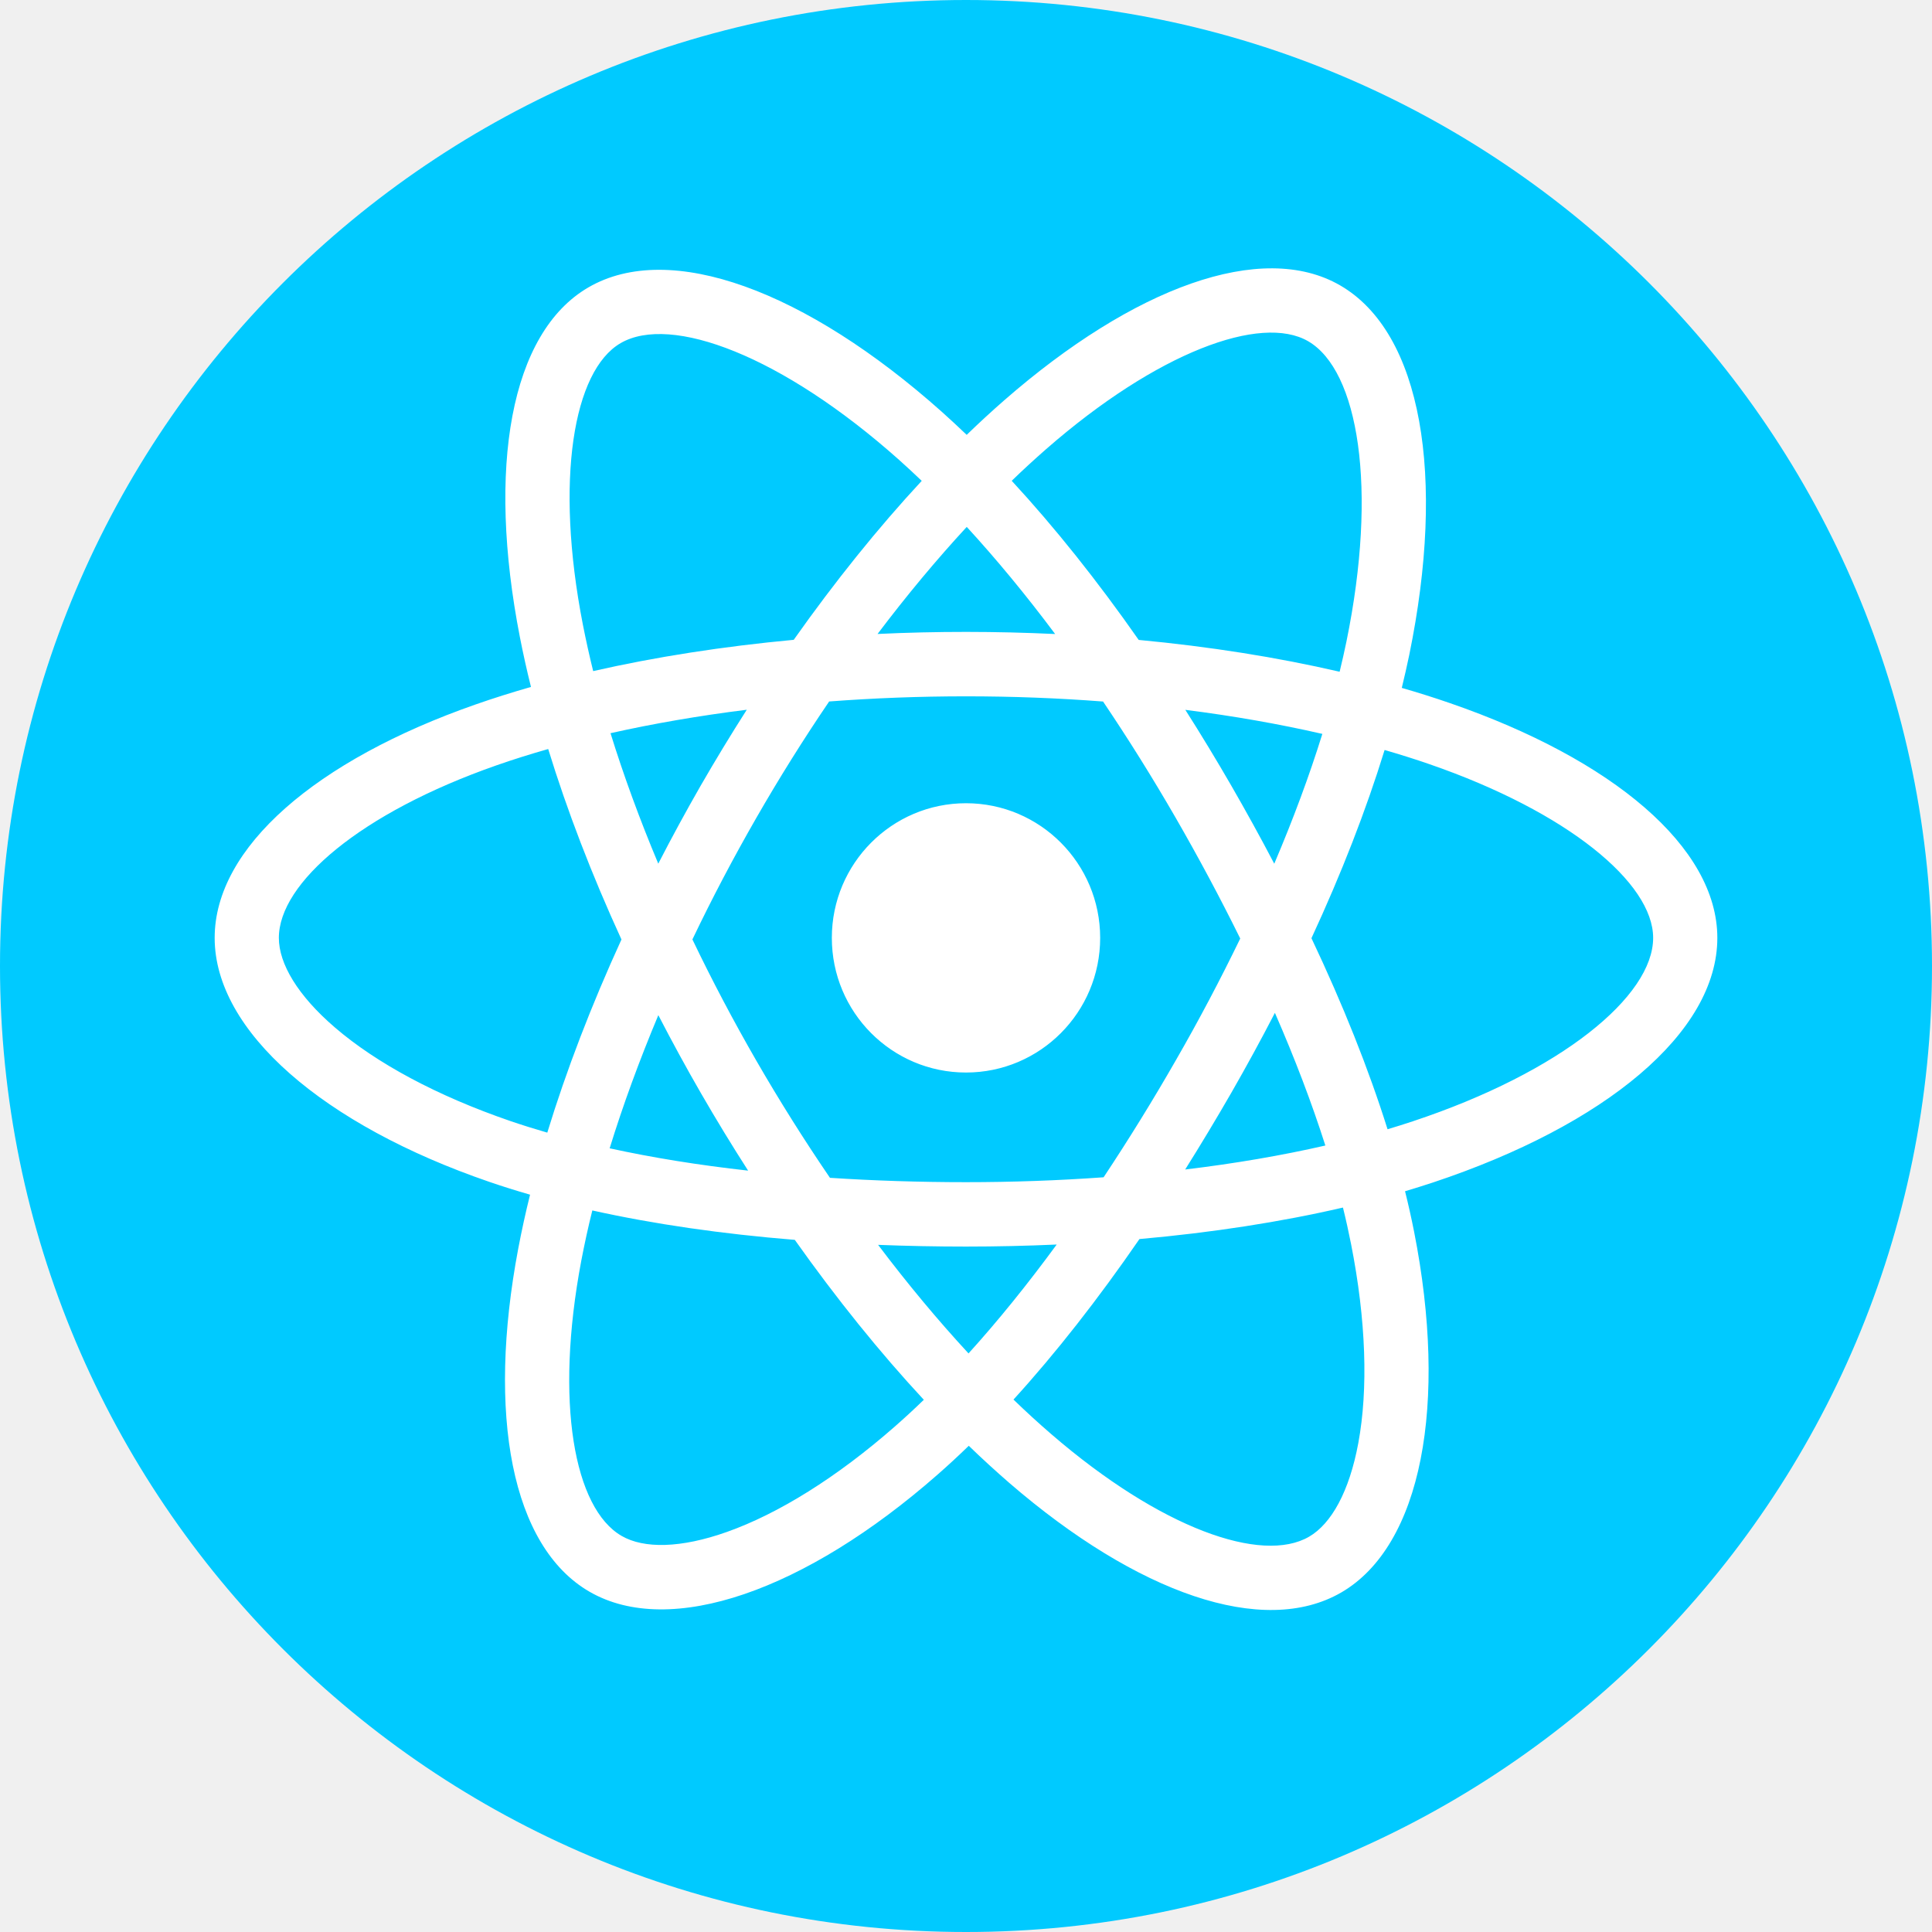
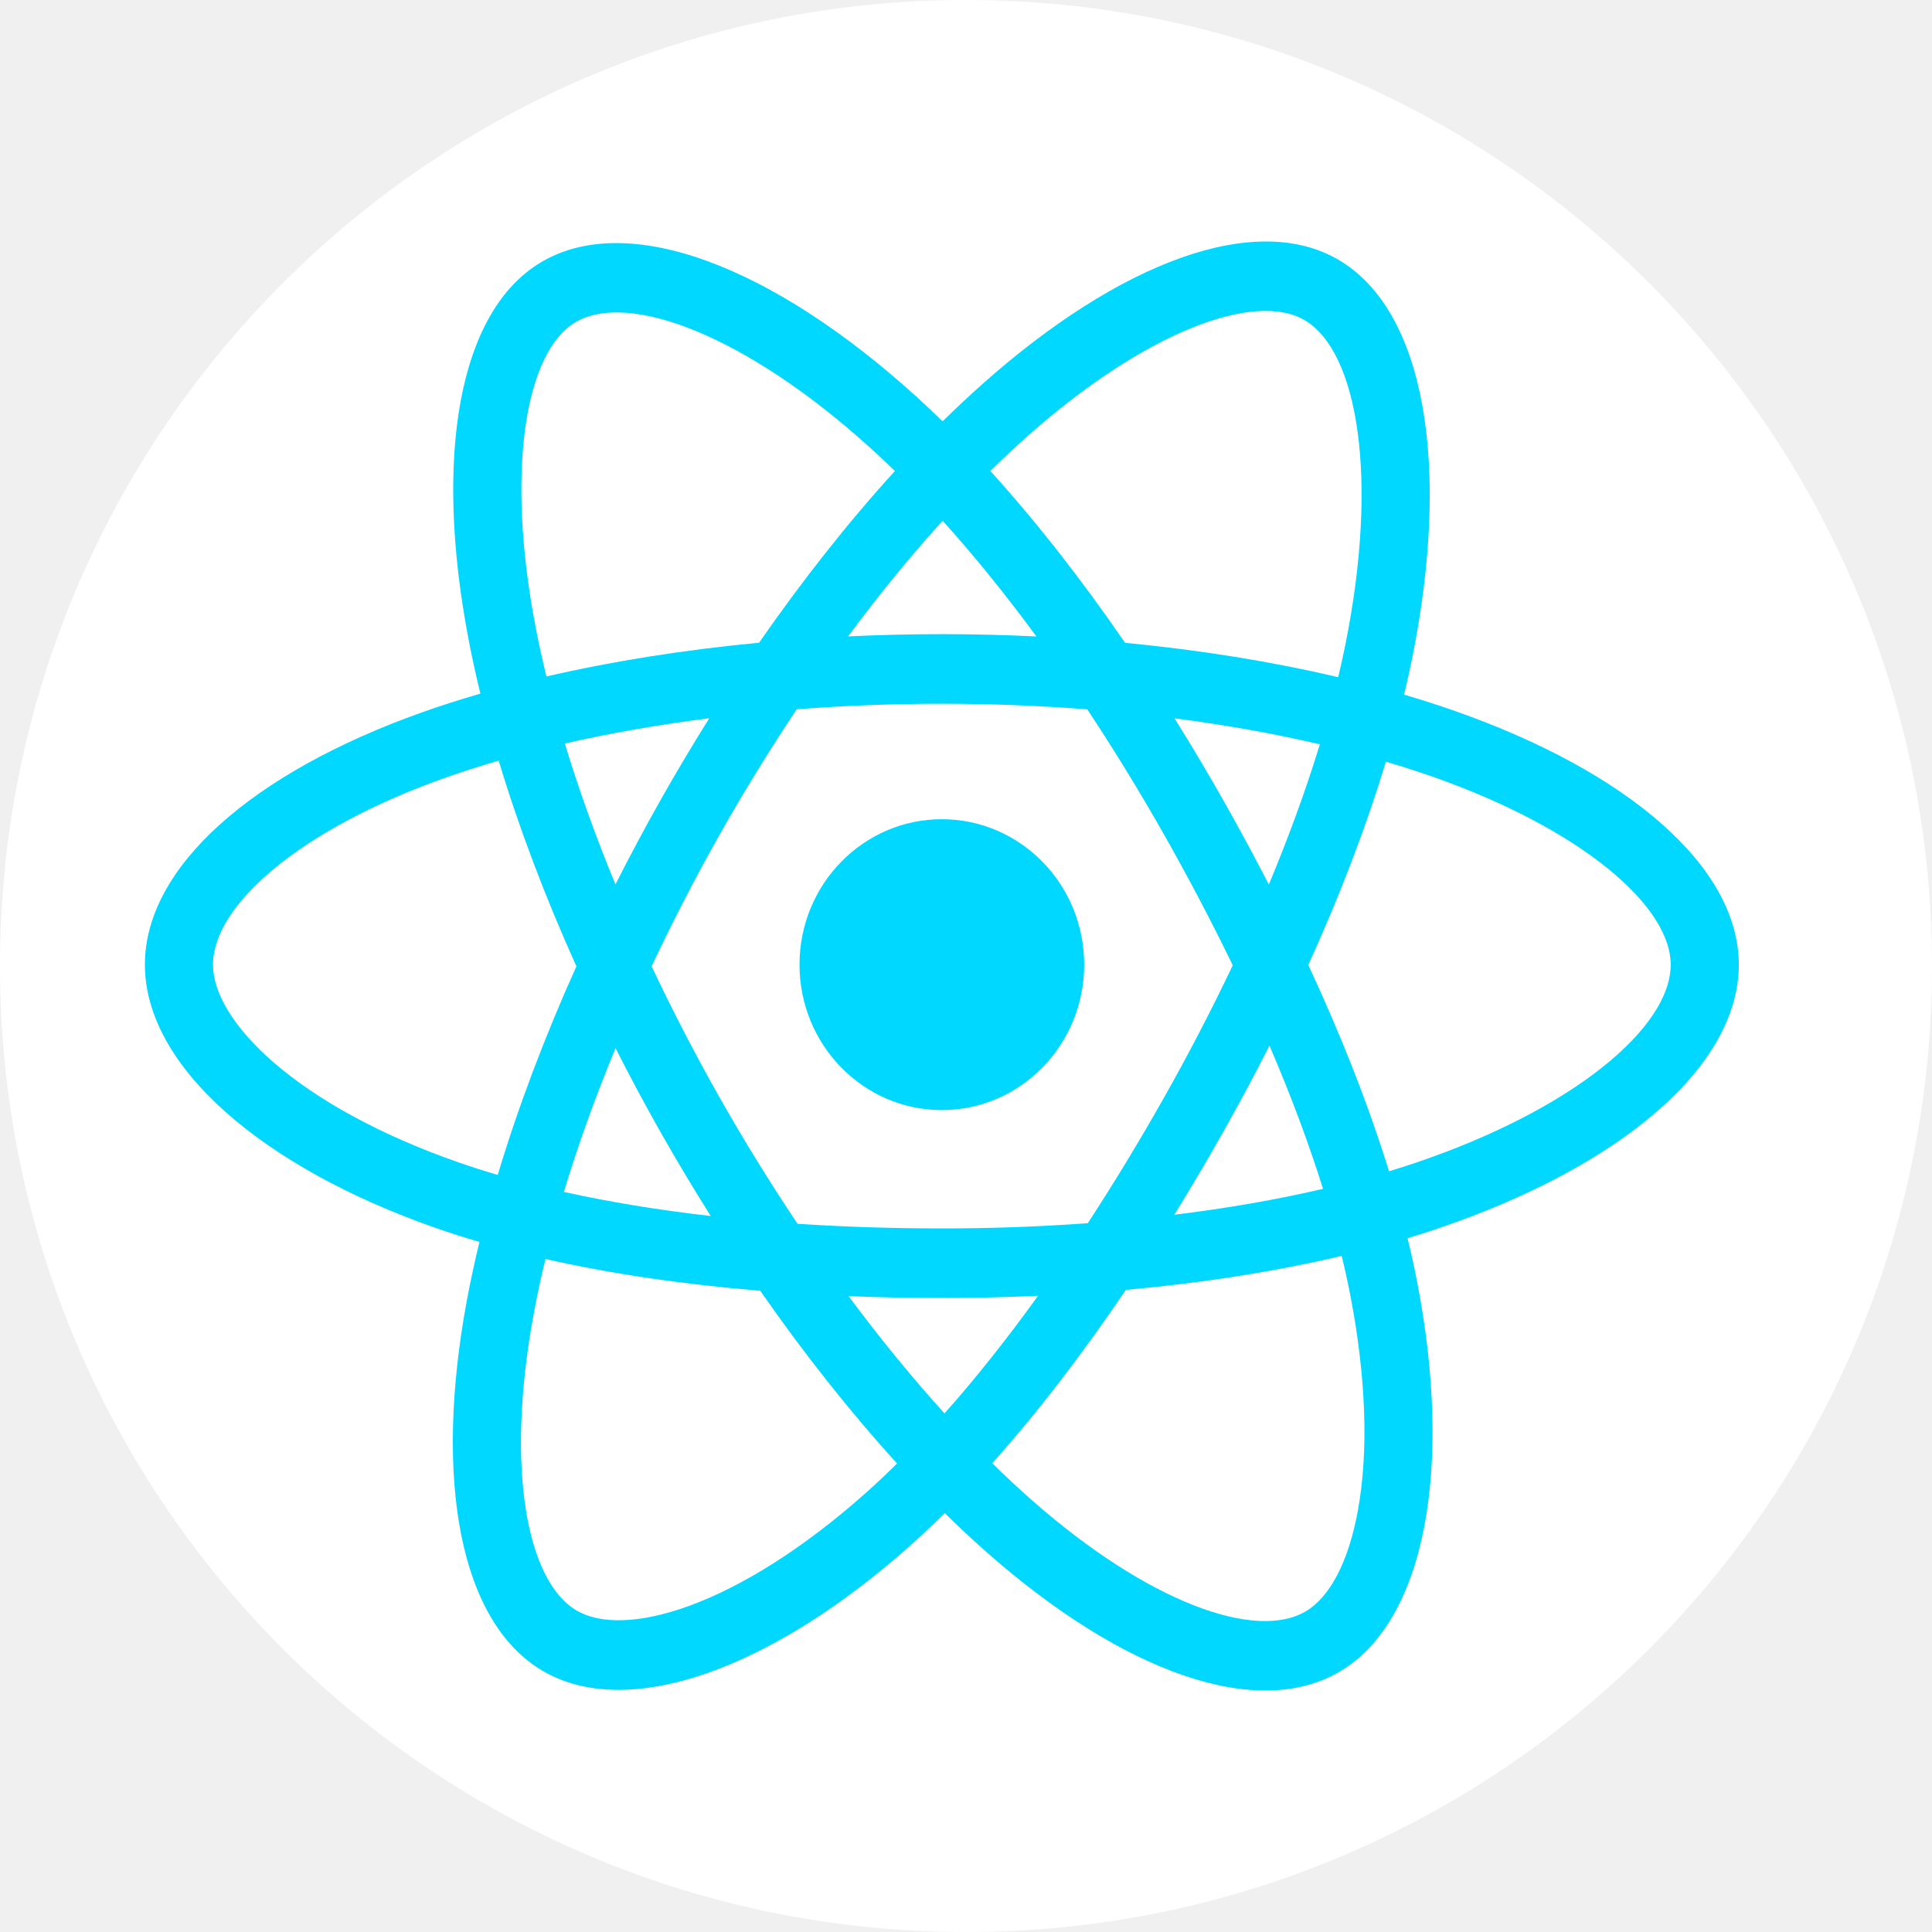
- <svg xmlns="http://www.w3.org/2000/svg" width="36" height="36" viewBox="0 0 36 36" fill="none">
-   <circle cx="18" cy="18" r="18" fill="#00CAFF" />
-   <path d="M27.022 13.103C26.724 13 26.423 12.905 26.12 12.818C26.171 12.609 26.218 12.403 26.26 12.201C26.942 8.877 26.496 6.2 24.972 5.318C23.512 4.473 21.123 5.354 18.71 7.461C18.472 7.669 18.24 7.883 18.013 8.103C17.861 7.957 17.706 7.814 17.549 7.673C15.021 5.42 12.486 4.471 10.964 5.355C9.505 6.203 9.073 8.72 9.687 11.87C9.748 12.182 9.817 12.492 9.894 12.8C9.535 12.903 9.189 13.012 8.858 13.128C5.893 14.165 4 15.79 4 17.476C4 19.218 6.032 20.964 9.12 22.023C9.37 22.109 9.623 22.188 9.877 22.261C9.794 22.593 9.721 22.928 9.657 23.264C9.072 26.359 9.529 28.817 10.984 29.659C12.488 30.529 15.011 29.635 17.467 27.48C17.667 27.305 17.861 27.125 18.052 26.94C18.297 27.178 18.55 27.409 18.808 27.633C21.188 29.688 23.538 30.517 24.993 29.673C26.494 28.8 26.983 26.16 26.349 22.948C26.299 22.696 26.243 22.446 26.181 22.197C26.358 22.144 26.532 22.09 26.701 22.034C29.912 20.966 32 19.241 32 17.476C32 15.784 30.046 14.148 27.022 13.103ZM26.325 20.894C26.172 20.945 26.015 20.994 25.855 21.042C25.501 19.916 25.023 18.719 24.437 17.482C24.996 16.275 25.456 15.093 25.8 13.975C26.086 14.058 26.364 14.145 26.632 14.238C29.223 15.133 30.804 16.456 30.804 17.476C30.804 18.562 29.097 19.973 26.325 20.894ZM25.175 23.181C25.456 24.601 25.496 25.886 25.31 26.89C25.143 27.792 24.808 28.393 24.393 28.634C23.511 29.147 21.624 28.48 19.589 26.723C19.348 26.515 19.113 26.3 18.885 26.079C19.674 25.213 20.462 24.206 21.232 23.088C22.585 22.968 23.864 22.77 25.024 22.501C25.08 22.727 25.13 22.953 25.175 23.181ZM13.546 28.545C12.684 28.851 11.997 28.86 11.582 28.619C10.699 28.108 10.332 26.135 10.832 23.488C10.892 23.175 10.96 22.864 11.037 22.555C12.184 22.81 13.453 22.993 14.81 23.103C15.585 24.197 16.396 25.203 17.214 26.083C17.04 26.252 16.862 26.416 16.68 26.576C15.594 27.529 14.505 28.205 13.546 28.545ZM9.507 20.888C8.142 20.419 7.014 19.811 6.241 19.146C5.547 18.55 5.196 17.957 5.196 17.476C5.196 16.453 6.716 15.148 9.251 14.261C9.559 14.153 9.881 14.052 10.215 13.957C10.566 15.1 11.025 16.296 11.58 17.506C11.018 18.733 10.552 19.948 10.198 21.105C9.966 21.038 9.736 20.966 9.507 20.888ZM10.861 11.639C10.335 8.94 10.684 6.905 11.564 6.394C12.5 5.85 14.572 6.625 16.755 8.571C16.897 8.698 17.037 8.828 17.175 8.96C16.361 9.837 15.558 10.835 14.79 11.922C13.473 12.045 12.212 12.241 11.053 12.505C10.982 12.218 10.918 11.929 10.861 11.639V11.639ZM22.939 14.632C22.665 14.158 22.381 13.689 22.087 13.227C22.981 13.34 23.837 13.491 24.64 13.675C24.399 14.451 24.098 15.262 23.744 16.094C23.486 15.602 23.217 15.114 22.939 14.632ZM18.014 9.818C18.565 10.418 19.118 11.087 19.661 11.814C18.559 11.762 17.454 11.761 16.352 11.813C16.896 11.093 17.453 10.425 18.014 9.818ZM13.056 14.64C12.782 15.118 12.518 15.603 12.266 16.093C11.918 15.264 11.62 14.449 11.376 13.662C12.175 13.483 13.027 13.336 13.915 13.225C13.618 13.69 13.332 14.162 13.056 14.64V14.64ZM13.94 21.813C13.023 21.711 12.159 21.572 11.36 21.397C11.607 20.596 11.912 19.763 12.267 18.916C12.521 19.407 12.785 19.892 13.061 20.37C13.345 20.862 13.639 21.344 13.94 21.813ZM18.047 25.219C17.48 24.606 16.914 23.927 16.362 23.196C16.898 23.217 17.445 23.228 18 23.228C18.571 23.228 19.135 23.215 19.69 23.19C19.145 23.934 18.595 24.614 18.047 25.219ZM23.756 18.873C24.13 19.729 24.445 20.558 24.696 21.345C23.884 21.531 23.008 21.681 22.084 21.792C22.38 21.321 22.666 20.844 22.944 20.362C23.225 19.872 23.496 19.376 23.756 18.873ZM21.907 19.762C21.483 20.502 21.035 21.227 20.564 21.937C19.711 21.998 18.855 22.028 18 22.028C17.129 22.028 16.281 22 15.465 21.947C14.982 21.239 14.525 20.512 14.096 19.769H14.096C13.67 19.03 13.271 18.275 12.902 17.505C13.27 16.735 13.668 15.98 14.093 15.24L14.093 15.24C14.518 14.5 14.971 13.776 15.45 13.071C16.283 13.008 17.137 12.975 18 12.975H18C18.867 12.975 19.722 13.008 20.554 13.072C21.029 13.776 21.479 14.497 21.904 15.233C22.33 15.972 22.733 16.724 23.11 17.488C22.736 18.26 22.335 19.019 21.907 19.762ZM24.375 6.358C25.312 6.901 25.677 9.089 25.088 11.959C25.05 12.142 25.008 12.328 24.962 12.517C23.8 12.248 22.539 12.048 21.218 11.924C20.449 10.824 19.652 9.825 18.852 8.959C19.061 8.756 19.276 8.559 19.495 8.367C21.563 6.561 23.495 5.849 24.375 6.358ZM18 14.967C19.381 14.967 20.5 16.091 20.5 17.476C20.5 18.862 19.381 19.985 18 19.985C16.619 19.985 15.5 18.862 15.5 17.476C15.5 16.091 16.619 14.967 18 14.967Z" fill="white" />
+ <svg xmlns="http://www.w3.org/2000/svg" width="40" height="40" viewBox="0 0 40 40" fill="none">
+   <circle cx="20" cy="20" r="20" fill="white" />
+   <path d="M30.133 14.724C29.781 14.601 29.427 14.486 29.07 14.382C29.13 14.131 29.186 13.884 29.235 13.641C30.039 9.653 29.513 6.44 27.717 5.382C25.996 4.367 23.18 5.425 20.337 7.954C20.057 8.203 19.783 8.46 19.515 8.724C19.336 8.548 19.154 8.376 18.968 8.208C15.989 5.504 13.001 4.365 11.208 5.426C9.488 6.443 8.979 9.464 9.702 13.244C9.774 13.618 9.856 13.991 9.946 14.361C9.524 14.483 9.116 14.614 8.725 14.753C5.231 15.998 3 17.948 3 19.972C3 22.061 5.395 24.157 9.034 25.428C9.329 25.531 9.627 25.626 9.927 25.713C9.829 26.112 9.743 26.513 9.667 26.917C8.977 30.631 9.516 33.58 11.232 34.591C13.003 35.635 15.977 34.562 18.872 31.976C19.107 31.766 19.337 31.55 19.561 31.328C19.851 31.613 20.148 31.891 20.453 32.159C23.258 34.625 26.028 35.621 27.741 34.607C29.511 33.56 30.087 30.392 29.34 26.538C29.281 26.235 29.215 25.935 29.142 25.636C29.351 25.573 29.556 25.508 29.755 25.44C33.538 24.16 36 22.089 36 19.972C36 17.941 33.697 15.977 30.133 14.724V14.724ZM29.312 24.073C29.132 24.134 28.947 24.193 28.758 24.25C28.34 22.899 27.777 21.463 27.087 19.979C27.745 18.53 28.287 17.112 28.693 15.769C29.03 15.869 29.358 15.975 29.674 16.085C32.728 17.16 34.59 18.748 34.59 19.972C34.59 21.275 32.579 22.967 29.312 24.073V24.073ZM27.957 26.817C28.287 28.522 28.334 30.063 28.115 31.267C27.919 32.35 27.524 33.072 27.035 33.361C25.995 33.976 23.771 33.176 21.372 31.067C21.089 30.818 20.812 30.56 20.543 30.294C21.473 29.255 22.402 28.047 23.309 26.706C24.904 26.561 26.411 26.324 27.778 26.002C27.844 26.272 27.904 26.544 27.957 26.817V26.817ZM14.25 33.255C13.234 33.621 12.425 33.632 11.936 33.343C10.895 32.73 10.462 30.362 11.053 27.186C11.123 26.81 11.203 26.437 11.293 26.066C12.645 26.372 14.141 26.591 15.74 26.724C16.654 28.037 17.61 29.243 18.573 30.3C18.369 30.502 18.159 30.7 17.945 30.892C16.664 32.035 15.381 32.846 14.25 33.255V33.255ZM9.49 24.065C7.881 23.503 6.552 22.773 5.642 21.976C4.823 21.26 4.41 20.549 4.41 19.972C4.41 18.744 6.201 17.178 9.189 16.113C9.552 15.984 9.931 15.862 10.325 15.748C10.738 17.12 11.28 18.555 11.934 20.007C11.271 21.479 10.722 22.937 10.305 24.326C10.031 24.246 9.76 24.159 9.49 24.065V24.065ZM11.086 12.967C10.466 9.729 10.878 7.286 11.914 6.672C13.018 6.019 15.459 6.951 18.032 9.285C18.2 9.438 18.365 9.593 18.528 9.752C17.569 10.804 16.622 12.002 15.716 13.307C14.164 13.454 12.679 13.69 11.313 14.006C11.229 13.662 11.153 13.315 11.086 12.967V12.967ZM25.321 16.558C24.998 15.989 24.664 15.427 24.317 14.872C25.37 15.008 26.379 15.189 27.326 15.41C27.042 16.341 26.687 17.315 26.27 18.313C25.965 17.722 25.649 17.137 25.321 16.558V16.558ZM19.516 10.781C20.166 11.501 20.817 12.305 21.458 13.177C20.159 13.114 18.857 13.114 17.558 13.176C18.199 12.312 18.855 11.509 19.516 10.781ZM13.674 16.568C13.35 17.142 13.039 17.724 12.742 18.312C12.332 17.317 11.98 16.339 11.694 15.394C12.635 15.179 13.639 15.003 14.685 14.87C14.335 15.428 13.998 15.994 13.674 16.568V16.568ZM14.715 25.176C13.634 25.053 12.615 24.886 11.674 24.677C11.965 23.715 12.324 22.716 12.744 21.7C13.042 22.289 13.354 22.87 13.679 23.445C14.014 24.035 14.36 24.613 14.715 25.176ZM19.555 29.263C18.887 28.527 18.22 27.712 17.569 26.835C18.201 26.861 18.845 26.873 19.5 26.873C20.173 26.873 20.837 26.858 21.492 26.828C20.849 27.721 20.201 28.537 19.555 29.263ZM26.283 21.648C26.725 22.675 27.096 23.669 27.392 24.614C26.435 24.837 25.402 25.017 24.313 25.15C24.662 24.585 25 24.013 25.326 23.435C25.658 22.846 25.977 22.251 26.283 21.648V21.648ZM24.105 22.715C23.605 23.602 23.077 24.473 22.522 25.325C21.516 25.398 20.508 25.434 19.5 25.433C18.473 25.433 17.474 25.401 16.512 25.337C15.943 24.487 15.404 23.615 14.899 22.723H14.899C14.396 21.836 13.927 20.93 13.491 20.006C13.926 19.082 14.394 18.176 14.895 17.288L14.895 17.288C15.396 16.4 15.93 15.532 16.495 14.685C17.476 14.609 18.483 14.57 19.5 14.57H19.5C20.522 14.57 21.529 14.61 22.511 14.686C23.07 15.531 23.601 16.397 24.101 17.28C24.603 18.166 25.078 19.068 25.523 19.986C25.082 20.912 24.609 21.823 24.105 22.715V22.715ZM27.013 6.63C28.118 7.281 28.548 9.907 27.854 13.35C27.809 13.57 27.76 13.794 27.706 14.021C26.336 13.698 24.85 13.458 23.293 13.309C22.386 11.989 21.447 10.79 20.503 9.751C20.751 9.508 21.004 9.271 21.262 9.04C23.699 6.874 25.976 6.018 27.013 6.63V6.63ZM19.5 16.961C21.127 16.961 22.447 18.309 22.447 19.972C22.447 21.634 21.127 22.983 19.5 22.983C17.873 22.983 16.553 21.634 16.553 19.972C16.553 18.309 17.873 16.961 19.5 16.961V16.961Z" fill="#00D8FF" />
</svg>
